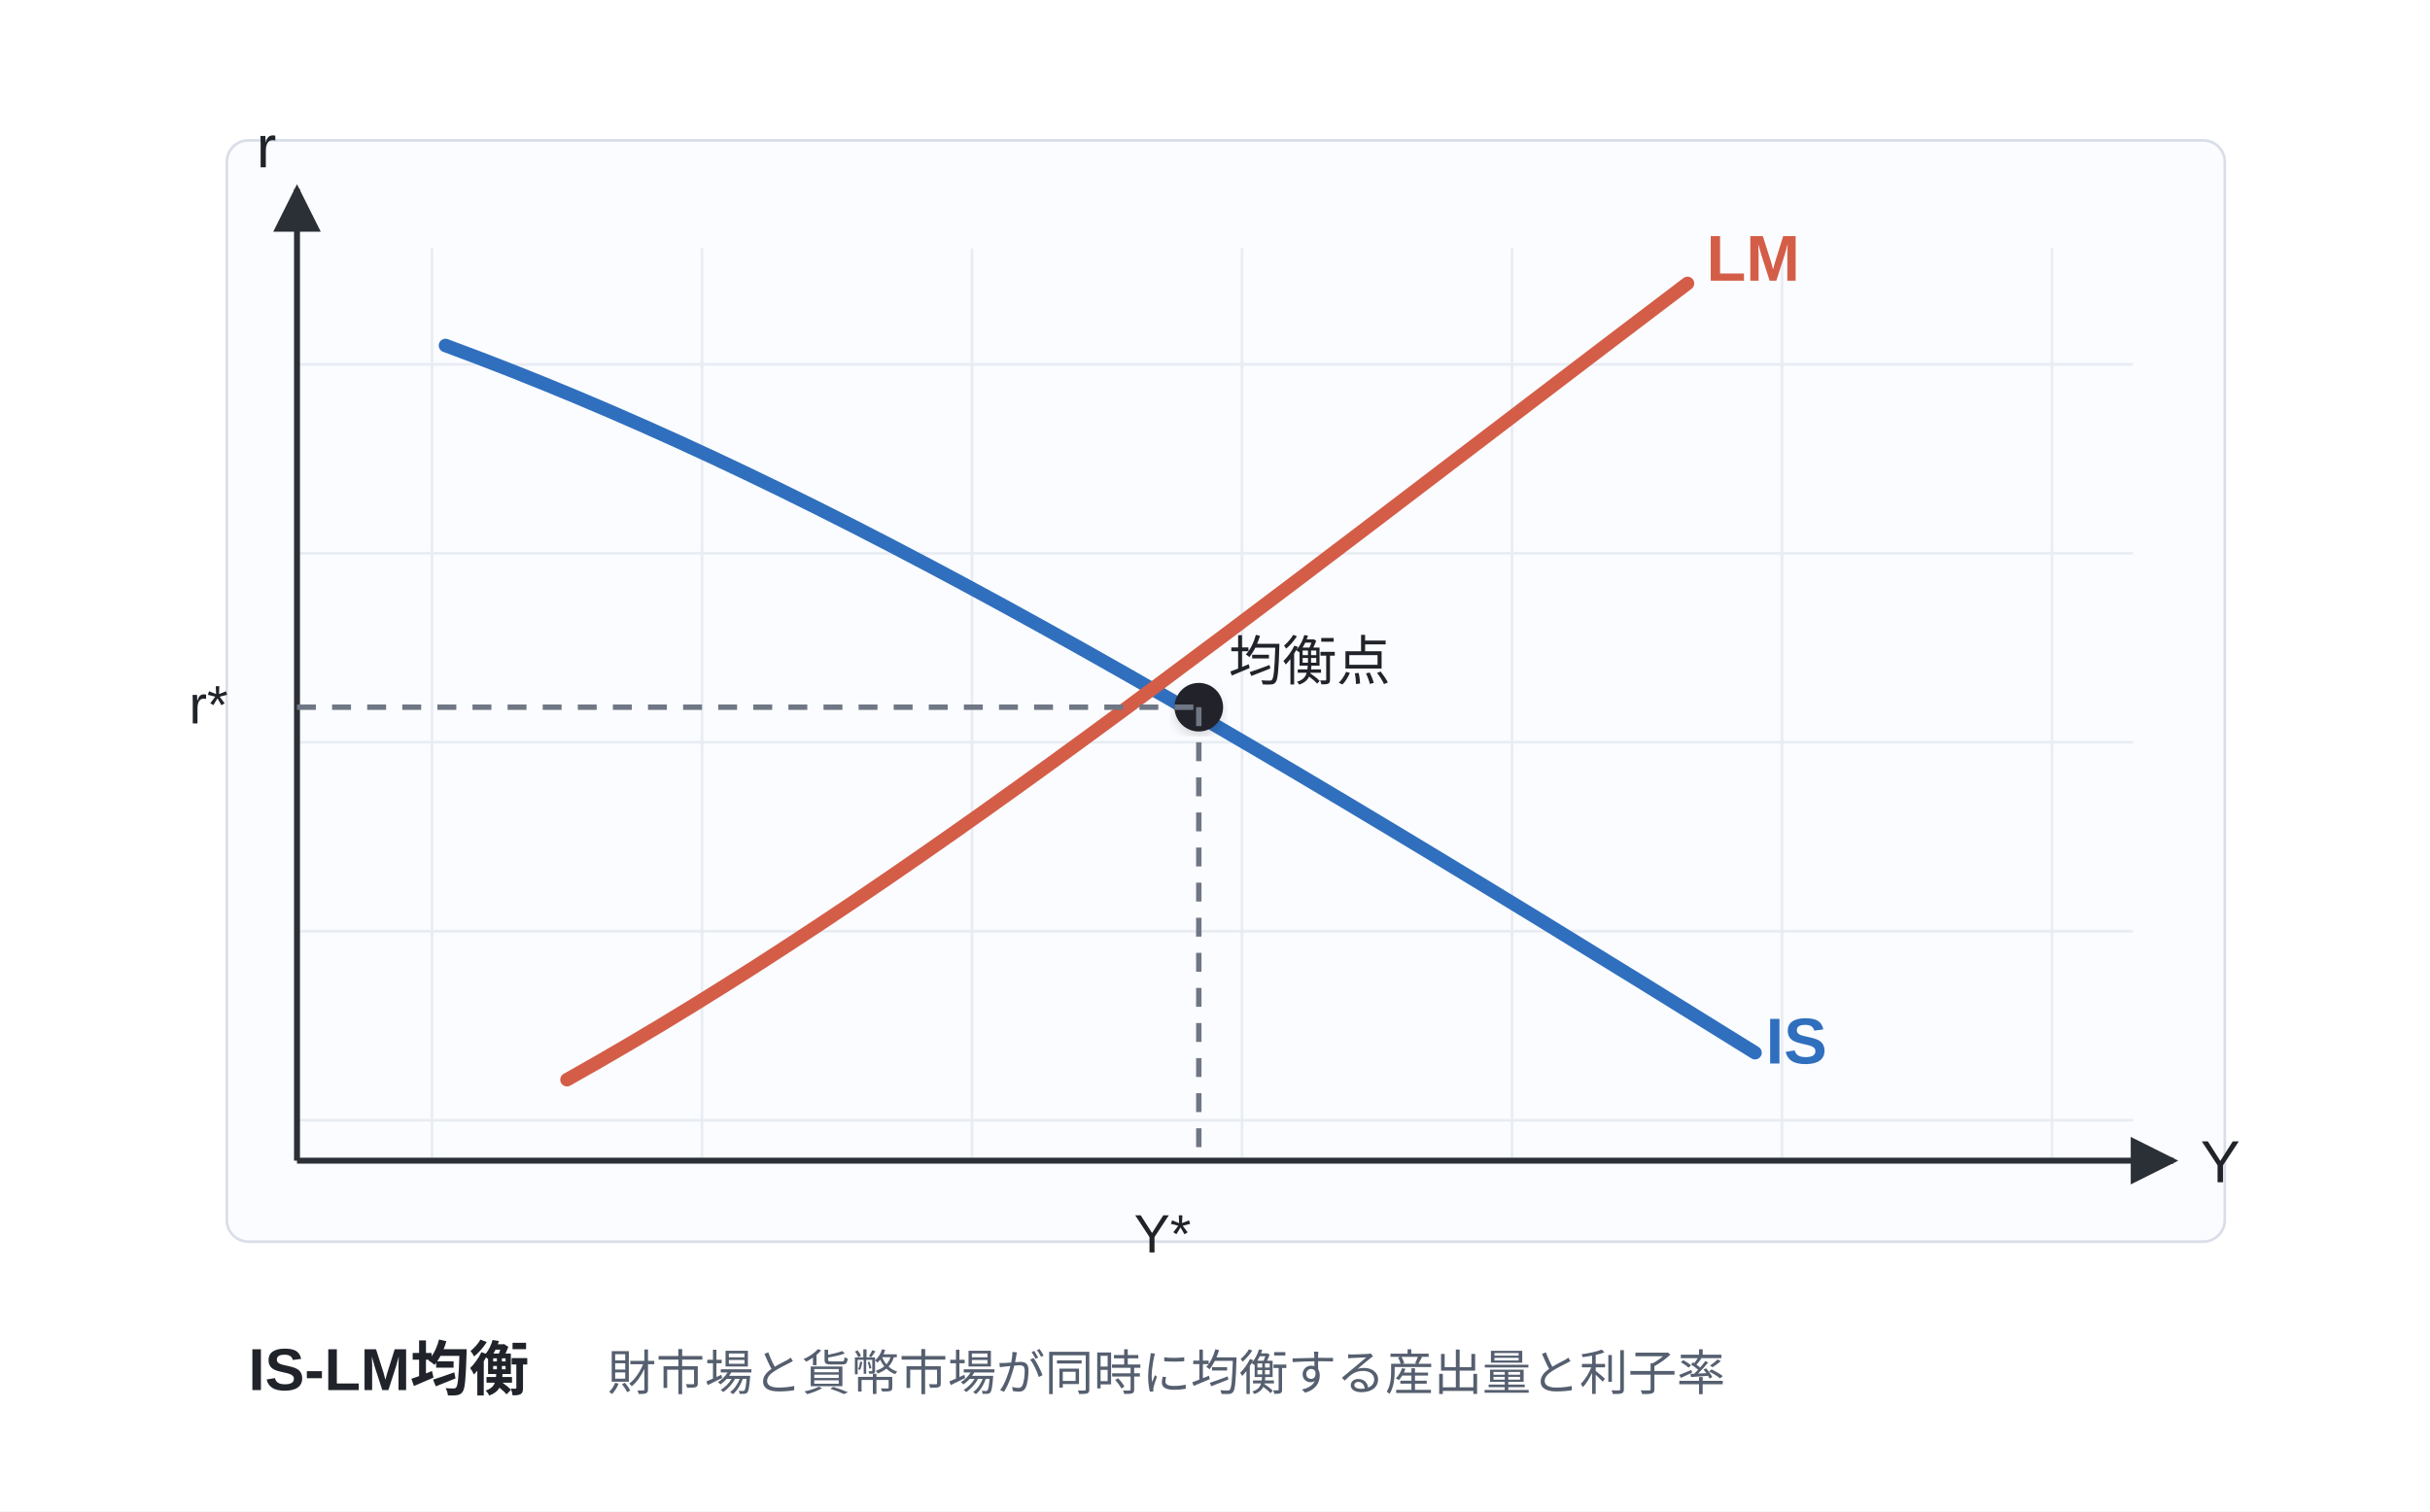
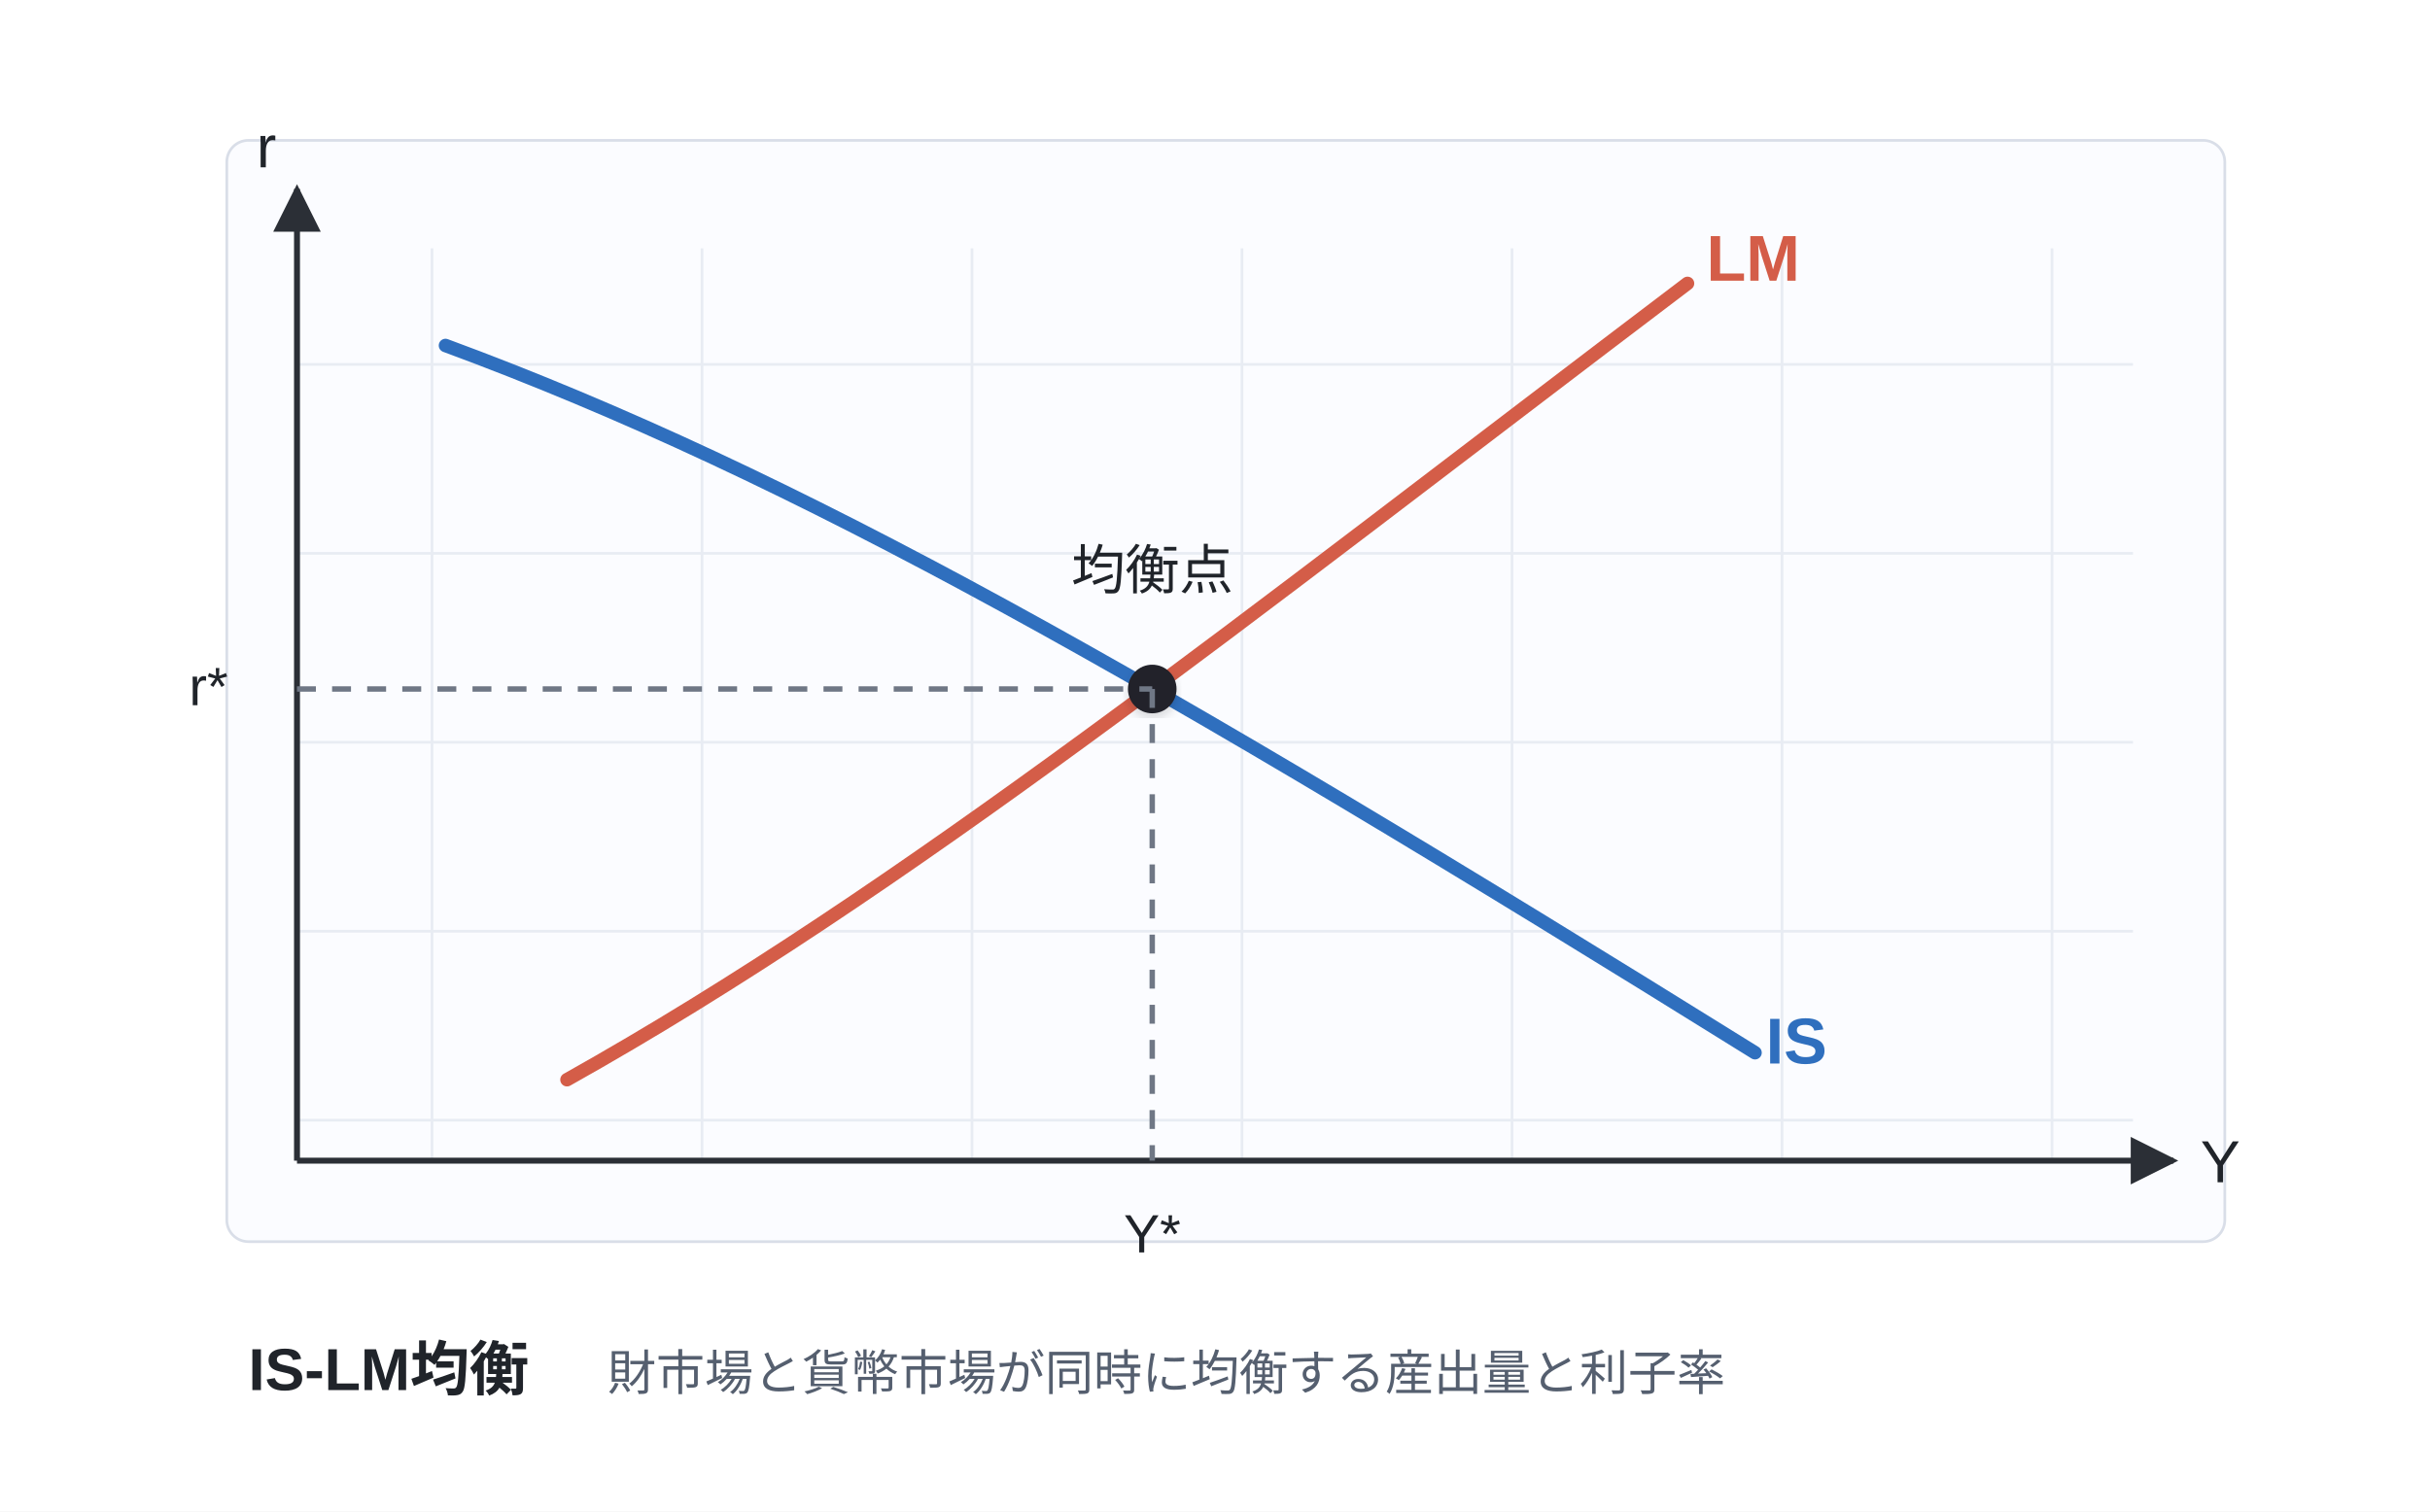
<svg xmlns="http://www.w3.org/2000/svg" width="900" height="560" viewBox="0 0 900 560" role="img" aria-labelledby="title desc">
  <defs>
    <marker id="arrow" viewBox="0 0 10 10" refX="9" refY="5" markerWidth="8" markerHeight="8" orient="auto-start-reverse">
      <path d="M 0 0 L 10 5 L 0 10 z" fill="#2b2f36" />
    </marker>
    <filter id="shadow" x="-10%" y="-10%" width="120%" height="120%">
      <feDropShadow dx="0" dy="2" stdDeviation="2" flood-color="#000" flood-opacity="0.14" />
    </filter>
  </defs>
  <rect width="900" height="560" fill="#ffffff" />
  <rect x="84" y="52" width="740" height="408" rx="8" fill="#fbfcff" stroke="#d9dee8" />
  <g stroke="#e8ecf3" stroke-width="1">
    <line x1="160" y1="92" x2="160" y2="430" />
    <line x1="260" y1="92" x2="260" y2="430" />
    <line x1="360" y1="92" x2="360" y2="430" />
    <line x1="460" y1="92" x2="460" y2="430" />
    <line x1="560" y1="92" x2="560" y2="430" />
    <line x1="660" y1="92" x2="660" y2="430" />
    <line x1="760" y1="92" x2="760" y2="430" />
    <line x1="110" y1="135" x2="790" y2="135" />
    <line x1="110" y1="205" x2="790" y2="205" />
    <line x1="110" y1="275" x2="790" y2="275" />
    <line x1="110" y1="345" x2="790" y2="345" />
    <line x1="110" y1="415" x2="790" y2="415" />
  </g>
  <g stroke="#2b2f36" stroke-width="2.2" fill="none" marker-end="url(#arrow)">
    <line x1="110" y1="430" x2="805" y2="430" />
    <line x1="110" y1="430" x2="110" y2="70" />
  </g>
  <text x="815" y="438" font-family="Arial, 'Hiragino Sans', 'Yu Gothic', sans-serif" font-size="22" fill="#20242a">Y</text>
  <text x="95" y="62" font-family="Arial, 'Hiragino Sans', 'Yu Gothic', sans-serif" font-size="22" fill="#20242a">r</text>
  <path d="M 165 128 C 295 176 425 250 650 390" fill="none" stroke="#2f6fbe" stroke-width="5" stroke-linecap="round" />
  <path d="M 210 400 C 335 330 460 230 625 105" fill="none" stroke="#d45d48" stroke-width="5" stroke-linecap="round" />
-   <circle cx="444" cy="262" r="9" fill="#20242a" filter="url(#shadow)" />
-   <line x1="444" y1="262" x2="444" y2="430" stroke="#6f7785" stroke-width="2" stroke-dasharray="7 6" />
-   <line x1="110" y1="262" x2="444" y2="262" stroke="#6f7785" stroke-width="2" stroke-dasharray="7 6" />
-   <text x="455" y="252" font-family="Arial, 'Hiragino Sans', 'Yu Gothic', sans-serif" font-size="20" fill="#20242a">均衡点</text>
-   <text x="420" y="464" font-family="Arial, 'Hiragino Sans', 'Yu Gothic', sans-serif" font-size="20" fill="#20242a">Y*</text>
-   <text x="70" y="268" font-family="Arial, 'Hiragino Sans', 'Yu Gothic', sans-serif" font-size="20" fill="#20242a">r*</text>
+   <circle cx="426.754" cy="255.255" r="9" fill="#20242a" filter="url(#shadow)" />
+   <line x1="426.754" y1="255.255" x2="426.754" y2="430" stroke="#6f7785" stroke-width="2" stroke-dasharray="7 6" />
+   <line x1="110" y1="255.255" x2="426.754" y2="255.255" stroke="#6f7785" stroke-width="2" stroke-dasharray="7 6" />
+   <text x="426.754" y="218.255" font-family="Arial, 'Hiragino Sans', 'Yu Gothic', sans-serif" font-size="20" fill="#20242a" text-anchor="middle">均衡点</text>
+   <text x="426.754" y="464" font-family="Arial, 'Hiragino Sans', 'Yu Gothic', sans-serif" font-size="20" fill="#20242a" text-anchor="middle">Y*</text>
+   <text x="70" y="261.255" font-family="Arial, 'Hiragino Sans', 'Yu Gothic', sans-serif" font-size="20" fill="#20242a">r*</text>
  <text x="654" y="394" font-family="Arial, 'Hiragino Sans', 'Yu Gothic', sans-serif" font-size="24" font-weight="700" fill="#2f6fbe">IS</text>
  <text x="632" y="104" font-family="Arial, 'Hiragino Sans', 'Yu Gothic', sans-serif" font-size="24" font-weight="700" fill="#d45d48">LM</text>
  <text x="92" y="515" font-family="Arial, 'Hiragino Sans', 'Yu Gothic', sans-serif" font-size="22" font-weight="700" fill="#20242a">IS-LM均衡</text>
  <text x="225" y="515" font-family="Arial, 'Hiragino Sans', 'Yu Gothic', sans-serif" font-size="18" fill="#555f6f">財市場と貨幣市場が同時に均衡する産出量と利子率</text>
</svg>
